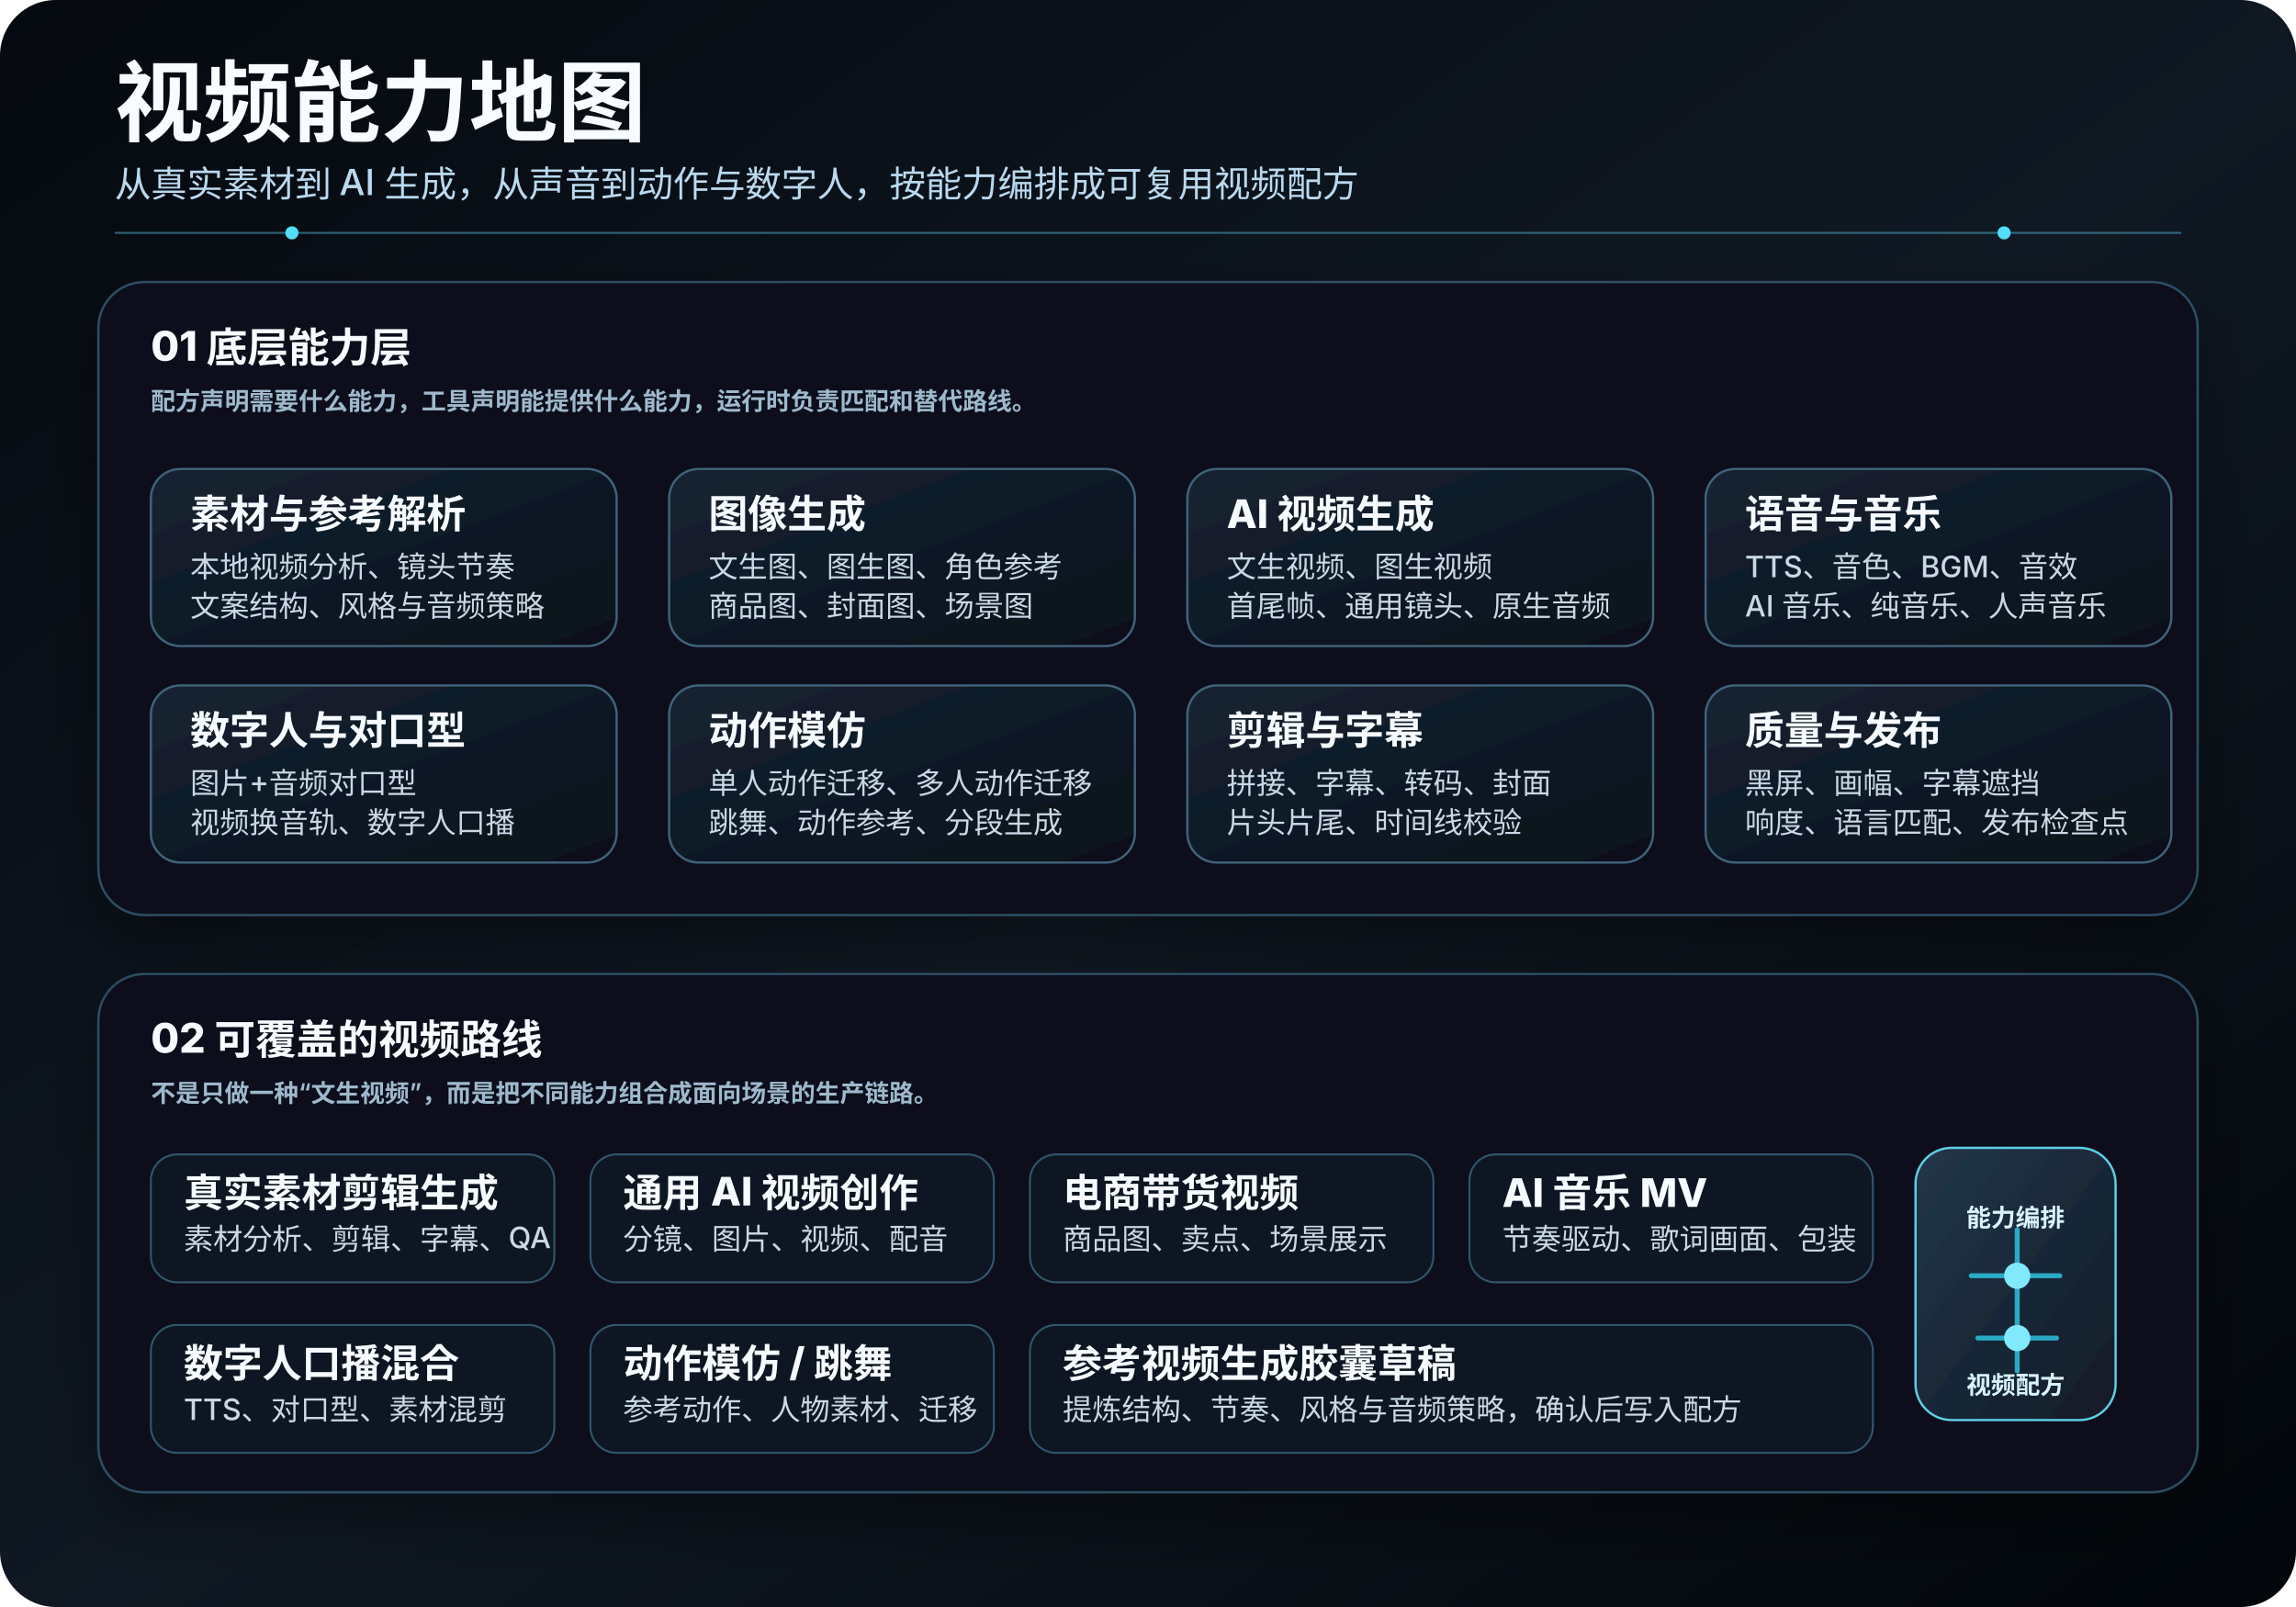
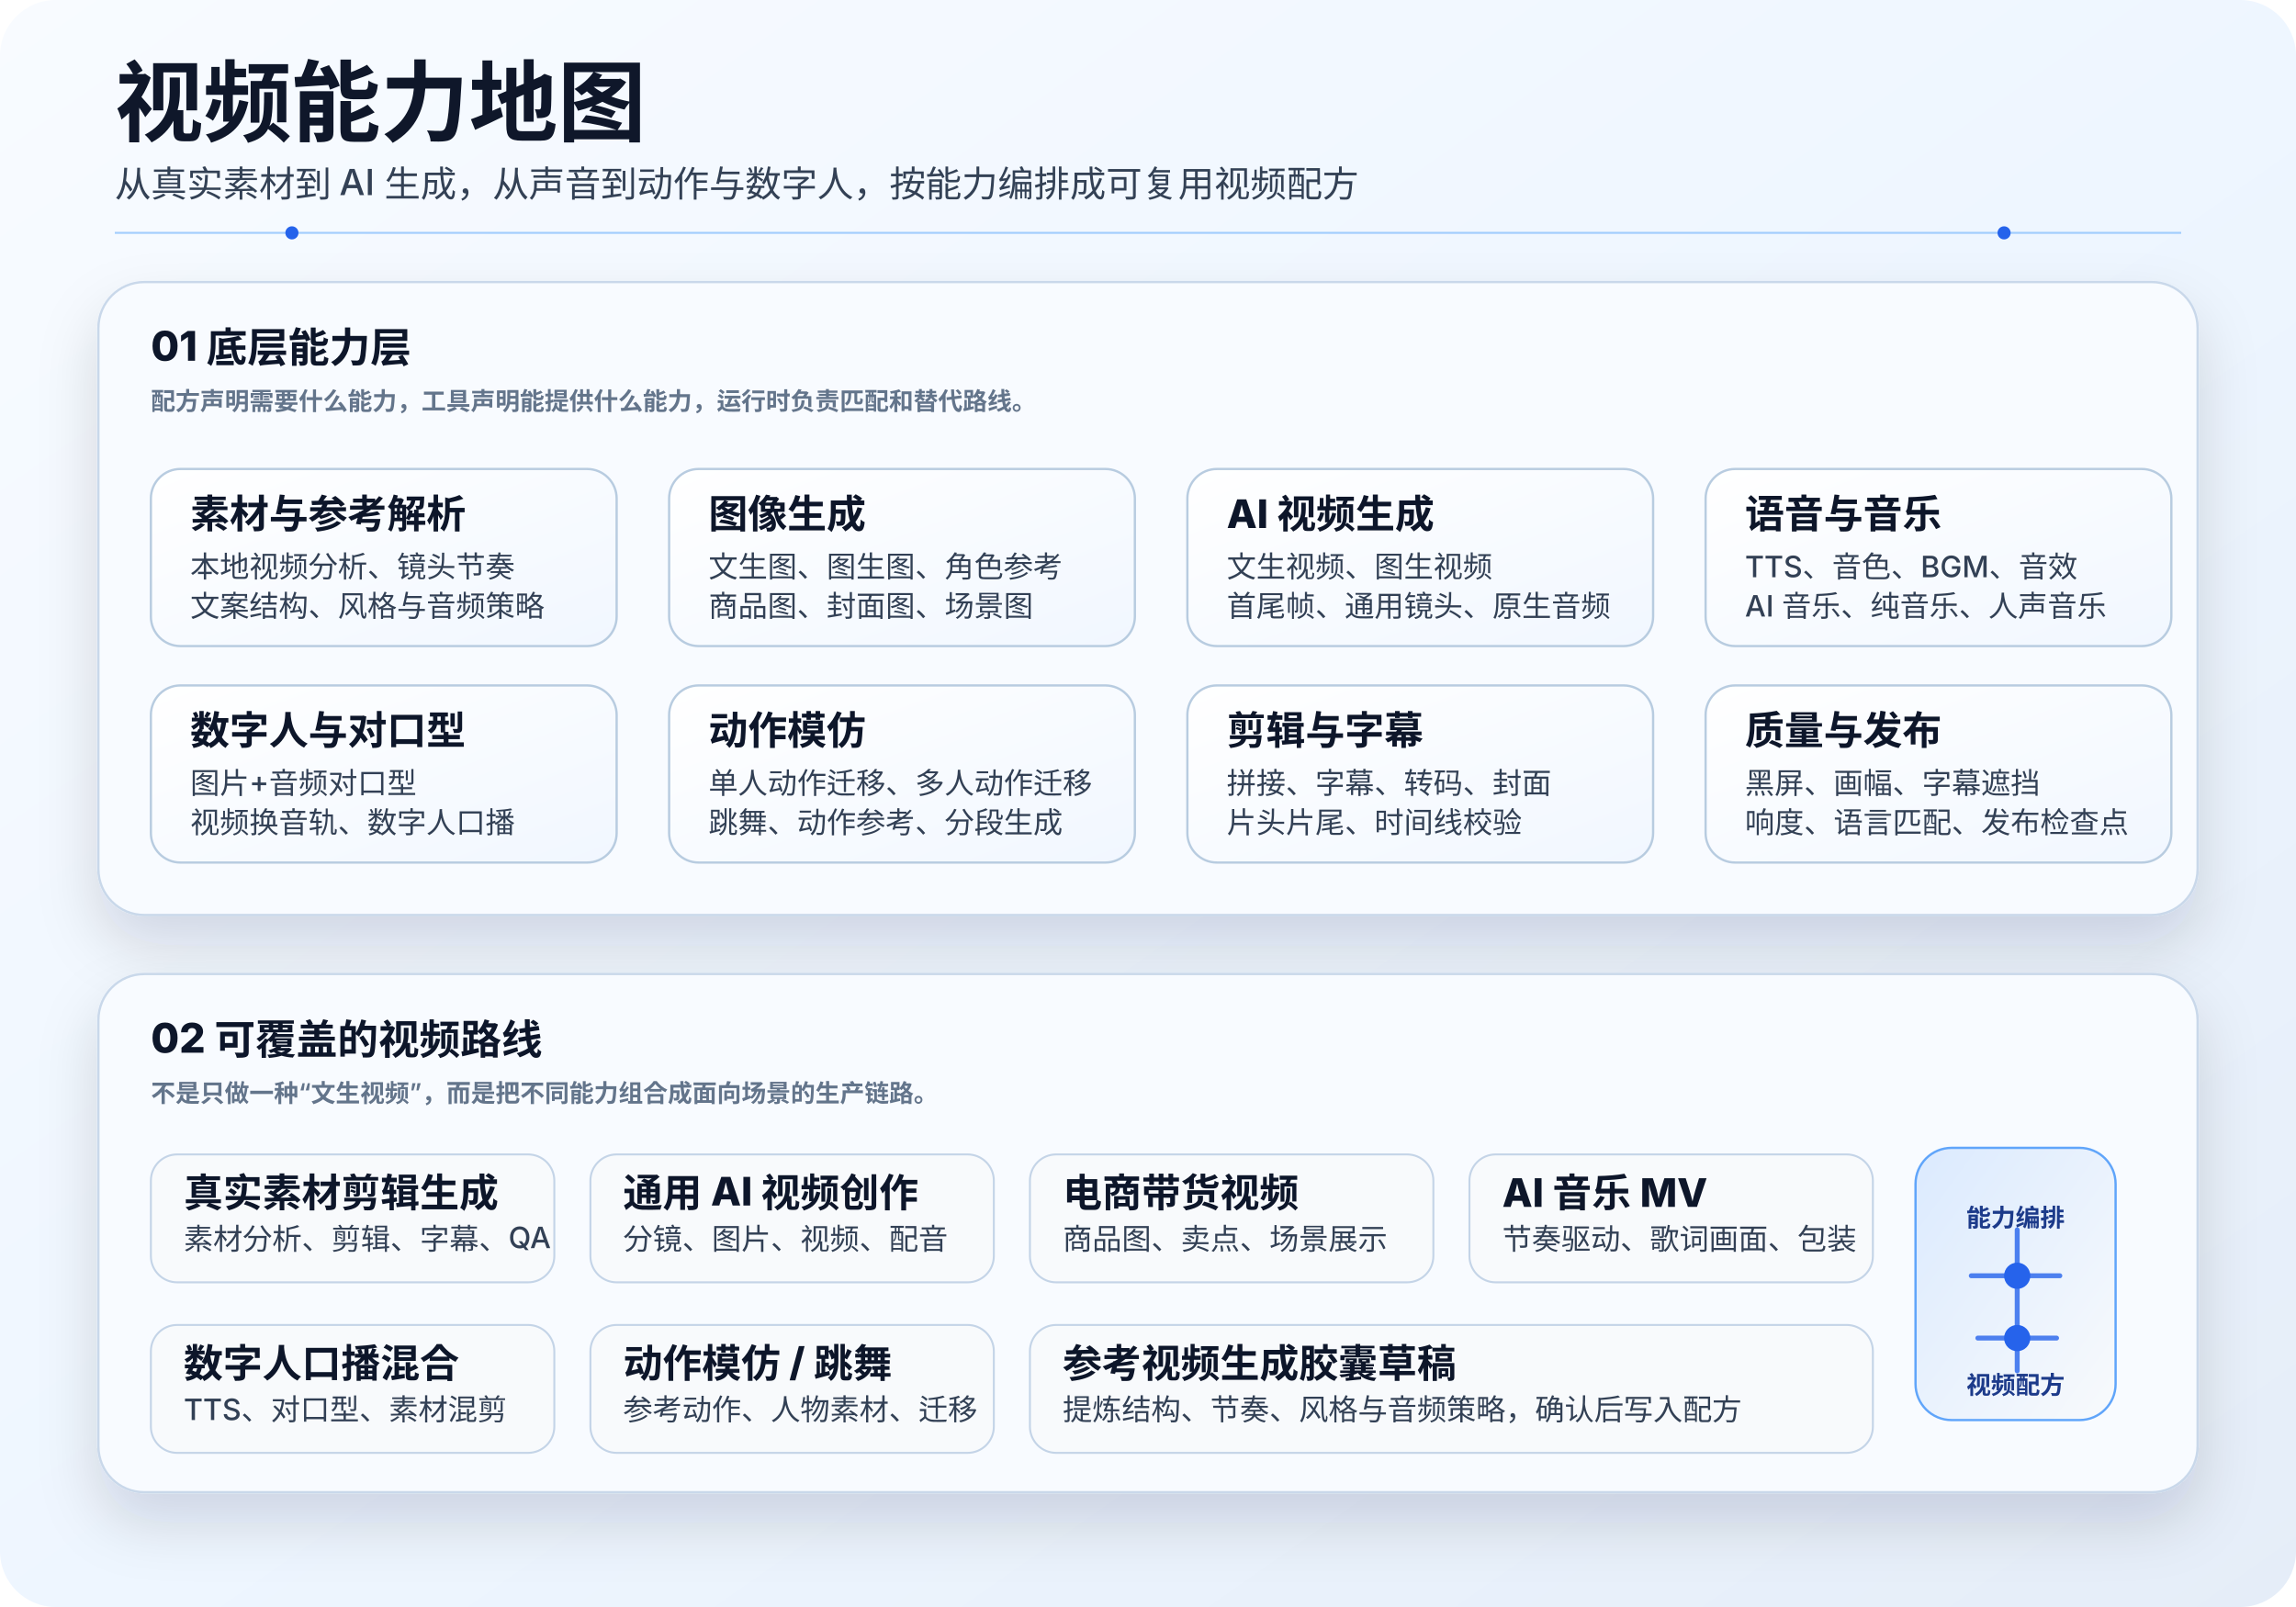
<svg xmlns="http://www.w3.org/2000/svg" width="1400" height="980" viewBox="0 0 1400 980" role="img" aria-labelledby="title desc">
  <defs>
    <linearGradient id="bg" x1="0" y1="0" x2="1" y2="1">
-       <stop offset="0%" stop-color="#05090f" />
-       <stop offset="52%" stop-color="#101923" />
-       <stop offset="100%" stop-color="#02060a" />
+       <stop offset="0%" stop-color="#f8fbff" />
+       <stop offset="52%" stop-color="#eef6ff" />
+       <stop offset="100%" stop-color="#e5edf8" />
    </linearGradient>
    <linearGradient id="panel" x1="0" y1="0" x2="1" y2="1">
-       <stop offset="0%" stop-color="#162332" />
-       <stop offset="100%" stop-color="#081019" />
+       <stop offset="0%" stop-color="#ffffff" />
+       <stop offset="100%" stop-color="#f1f7ff" />
    </linearGradient>
    <linearGradient id="soft" x1="0" y1="0" x2="1" y2="1">
-       <stop offset="0%" stop-color="#22364a" />
-       <stop offset="100%" stop-color="#111b27" />
+       <stop offset="0%" stop-color="#dbeafe" />
+       <stop offset="100%" stop-color="#f8fafc" />
    </linearGradient>
    <filter id="shadow" x="-15%" y="-20%" width="130%" height="145%">
-       <feDropShadow dx="0" dy="18" stdDeviation="18" flood-color="#000000" flood-opacity="0.38" />
+       <feDropShadow dx="0" dy="18" stdDeviation="18" flood-color="#0f172a" flood-opacity="0.14" />
    </filter>
    <style>
-       .title { font: 800 54px -apple-system, BlinkMacSystemFont, "Segoe UI", "Noto Sans SC", "Microsoft YaHei", sans-serif; fill: #f8fbff; letter-spacing: 0; }
-       .subtitle { font: 500 22px -apple-system, BlinkMacSystemFont, "Segoe UI", "Noto Sans SC", "Microsoft YaHei", sans-serif; fill: #bad9ee; }
-       .section { font: 800 25px -apple-system, BlinkMacSystemFont, "Segoe UI", "Noto Sans SC", "Microsoft YaHei", sans-serif; fill: #f7fbff; }
-       .label { font: 800 24px -apple-system, BlinkMacSystemFont, "Segoe UI", "Noto Sans SC", "Microsoft YaHei", sans-serif; fill: #f7fbff; }
-       .body { font: 500 18px -apple-system, BlinkMacSystemFont, "Segoe UI", "Noto Sans SC", "Microsoft YaHei", sans-serif; fill: #c9d8e4; }
-       .small { font: 600 15px -apple-system, BlinkMacSystemFont, "Segoe UI", "Noto Sans SC", "Microsoft YaHei", sans-serif; fill: #9fb8cc; }
-       .chip { font: 700 15px -apple-system, BlinkMacSystemFont, "Segoe UI", "Noto Sans SC", "Microsoft YaHei", sans-serif; fill: #d8f3ff; }
-       .card { fill: url(#panel); stroke: #41627a; stroke-width: 1.4; }
-       .route { fill: #0d1721; stroke: #31556d; stroke-width: 1.2; }
-       .line { stroke: #31d5f4; stroke-width: 3; stroke-linecap: round; opacity: 0.75; }
-       .thin { stroke: #4ba8c2; stroke-width: 1.2; opacity: 0.55; }
+       .title { font: 800 54px -apple-system, BlinkMacSystemFont, "Segoe UI", "Noto Sans SC", "Microsoft YaHei", sans-serif; fill: #0f172a; letter-spacing: 0; }
+       .subtitle { font: 500 22px -apple-system, BlinkMacSystemFont, "Segoe UI", "Noto Sans SC", "Microsoft YaHei", sans-serif; fill: #334155; }
+       .section { font: 800 25px -apple-system, BlinkMacSystemFont, "Segoe UI", "Noto Sans SC", "Microsoft YaHei", sans-serif; fill: #0f172a; }
+       .label { font: 800 24px -apple-system, BlinkMacSystemFont, "Segoe UI", "Noto Sans SC", "Microsoft YaHei", sans-serif; fill: #0f172a; }
+       .body { font: 500 18px -apple-system, BlinkMacSystemFont, "Segoe UI", "Noto Sans SC", "Microsoft YaHei", sans-serif; fill: #334155; }
+       .small { font: 600 15px -apple-system, BlinkMacSystemFont, "Segoe UI", "Noto Sans SC", "Microsoft YaHei", sans-serif; fill: #64748b; }
+       .chip { font: 700 15px -apple-system, BlinkMacSystemFont, "Segoe UI", "Noto Sans SC", "Microsoft YaHei", sans-serif; fill: #1e3a8a; }
+       .card { fill: url(#panel); stroke: #b8cce0; stroke-width: 1.4; }
+       .route { fill: #f8fafc; stroke: #c4d4e7; stroke-width: 1.2; }
+       .line { stroke: #2563eb; stroke-width: 3; stroke-linecap: round; opacity: 0.8; }
+       .thin { stroke: #93c5fd; stroke-width: 1.2; opacity: 0.85; }
    </style>
  </defs>
  <rect width="1400" height="980" rx="34" fill="url(#bg)" />
  <path d="M70 142 H1330" class="thin" />
-   <circle cx="178" cy="142" r="4" fill="#52dff7" />
-   <circle cx="1222" cy="142" r="4" fill="#52dff7" />
+   <circle cx="178" cy="142" r="4" fill="#2563eb" />
+   <circle cx="1222" cy="142" r="4" fill="#2563eb" />
  <text x="70" y="82" class="title">视频能力地图</text>
  <text x="70" y="120" class="subtitle">从真实素材到 AI 生成，从声音到动作与数字人，按能力编排成可复用视频配方</text>
  <g filter="url(#shadow)">
-     <rect x="60" y="172" width="1280" height="386" rx="28" fill="#07111b" stroke="#2d4d64" stroke-width="1.4" />
+     <rect x="60" y="172" width="1280" height="386" rx="28" fill="#f8fbff" stroke="#c9d8ea" stroke-width="1.4" />
    <text x="92" y="220" class="section">01 底层能力层</text>
    <text x="92" y="250" class="small">配方声明需要什么能力，工具声明能提供什么能力，运行时负责匹配和替代路线。</text>
    <g transform="translate(92 286)">
      <rect class="card" x="0" y="0" width="284" height="108" rx="18" />
      <text x="24" y="36" class="label">素材与参考解析</text>
      <text x="24" y="66" class="body">本地视频分析、镜头节奏</text>
      <text x="24" y="90" class="body">文案结构、风格与音频策略</text>
      <rect class="card" x="316" y="0" width="284" height="108" rx="18" />
      <text x="340" y="36" class="label">图像生成</text>
      <text x="340" y="66" class="body">文生图、图生图、角色参考</text>
      <text x="340" y="90" class="body">商品图、封面图、场景图</text>
      <rect class="card" x="632" y="0" width="284" height="108" rx="18" />
      <text x="656" y="36" class="label">AI 视频生成</text>
      <text x="656" y="66" class="body">文生视频、图生视频</text>
      <text x="656" y="90" class="body">首尾帧、通用镜头、原生音频</text>
      <rect class="card" x="948" y="0" width="284" height="108" rx="18" />
      <text x="972" y="36" class="label">语音与音乐</text>
      <text x="972" y="66" class="body">TTS、音色、BGM、音效</text>
      <text x="972" y="90" class="body">AI 音乐、纯音乐、人声音乐</text>
      <rect class="card" x="0" y="132" width="284" height="108" rx="18" />
      <text x="24" y="168" class="label">数字人与对口型</text>
      <text x="24" y="198" class="body">图片+音频对口型</text>
      <text x="24" y="222" class="body">视频换音轨、数字人口播</text>
      <rect class="card" x="316" y="132" width="284" height="108" rx="18" />
      <text x="340" y="168" class="label">动作模仿</text>
      <text x="340" y="198" class="body">单人动作迁移、多人动作迁移</text>
      <text x="340" y="222" class="body">跳舞、动作参考、分段生成</text>
      <rect class="card" x="632" y="132" width="284" height="108" rx="18" />
      <text x="656" y="168" class="label">剪辑与字幕</text>
      <text x="656" y="198" class="body">拼接、字幕、转码、封面</text>
      <text x="656" y="222" class="body">片头片尾、时间线校验</text>
      <rect class="card" x="948" y="132" width="284" height="108" rx="18" />
      <text x="972" y="168" class="label">质量与发布</text>
      <text x="972" y="198" class="body">黑屏、画幅、字幕遮挡</text>
      <text x="972" y="222" class="body">响度、语言匹配、发布检查点</text>
    </g>
  </g>
  <g filter="url(#shadow)">
-     <rect x="60" y="594" width="1280" height="316" rx="28" fill="#07111b" stroke="#2d4d64" stroke-width="1.4" />
+     <rect x="60" y="594" width="1280" height="316" rx="28" fill="#f8fbff" stroke="#c9d8ea" stroke-width="1.4" />
    <text x="92" y="642" class="section">02 可覆盖的视频路线</text>
    <text x="92" y="672" class="small">不是只做一种“文生视频”，而是把不同能力组合成面向场景的生产链路。</text>
    <g transform="translate(92 704)">
      <rect class="route" x="0" y="0" width="246" height="78" rx="16" />
      <text x="20" y="32" class="label">真实素材剪辑生成</text>
      <text x="20" y="58" class="body">素材分析、剪辑、字幕、QA</text>
      <rect class="route" x="268" y="0" width="246" height="78" rx="16" />
      <text x="288" y="32" class="label">通用 AI 视频创作</text>
      <text x="288" y="58" class="body">分镜、图片、视频、配音</text>
      <rect class="route" x="536" y="0" width="246" height="78" rx="16" />
      <text x="556" y="32" class="label">电商带货视频</text>
      <text x="556" y="58" class="body">商品图、卖点、场景展示</text>
      <rect class="route" x="804" y="0" width="246" height="78" rx="16" />
      <text x="824" y="32" class="label">AI 音乐 MV</text>
      <text x="824" y="58" class="body">节奏驱动、歌词画面、包装</text>
      <rect class="route" x="0" y="104" width="246" height="78" rx="16" />
      <text x="20" y="136" class="label">数字人口播混合</text>
      <text x="20" y="162" class="body">TTS、对口型、素材混剪</text>
      <rect class="route" x="268" y="104" width="246" height="78" rx="16" />
      <text x="288" y="136" class="label">动作模仿 / 跳舞</text>
      <text x="288" y="162" class="body">参考动作、人物素材、迁移</text>
      <rect class="route" x="536" y="104" width="514" height="78" rx="16" />
      <text x="556" y="136" class="label">参考视频生成胶囊草稿</text>
      <text x="556" y="162" class="body">提炼结构、节奏、风格与音频策略，确认后写入配方</text>
    </g>
    <g transform="translate(1168 700)">
-       <rect x="0" y="0" width="122" height="166" rx="22" fill="url(#soft)" stroke="#5ecde6" stroke-width="1.4" />
+       <rect x="0" y="0" width="122" height="166" rx="22" fill="url(#soft)" stroke="#60a5fa" stroke-width="1.4" />
      <text x="61" y="48" text-anchor="middle" class="chip">能力编排</text>
      <path d="M34 78 H88 M62 50 V136 M38 116 H86" class="line" />
-       <circle cx="62" cy="78" r="8" fill="#82e8fb" />
-       <circle cx="62" cy="116" r="8" fill="#82e8fb" />
+       <circle cx="62" cy="78" r="8" fill="#2563eb" />
+       <circle cx="62" cy="116" r="8" fill="#2563eb" />
      <text x="61" y="150" text-anchor="middle" class="chip">视频配方</text>
    </g>
  </g>
</svg>
